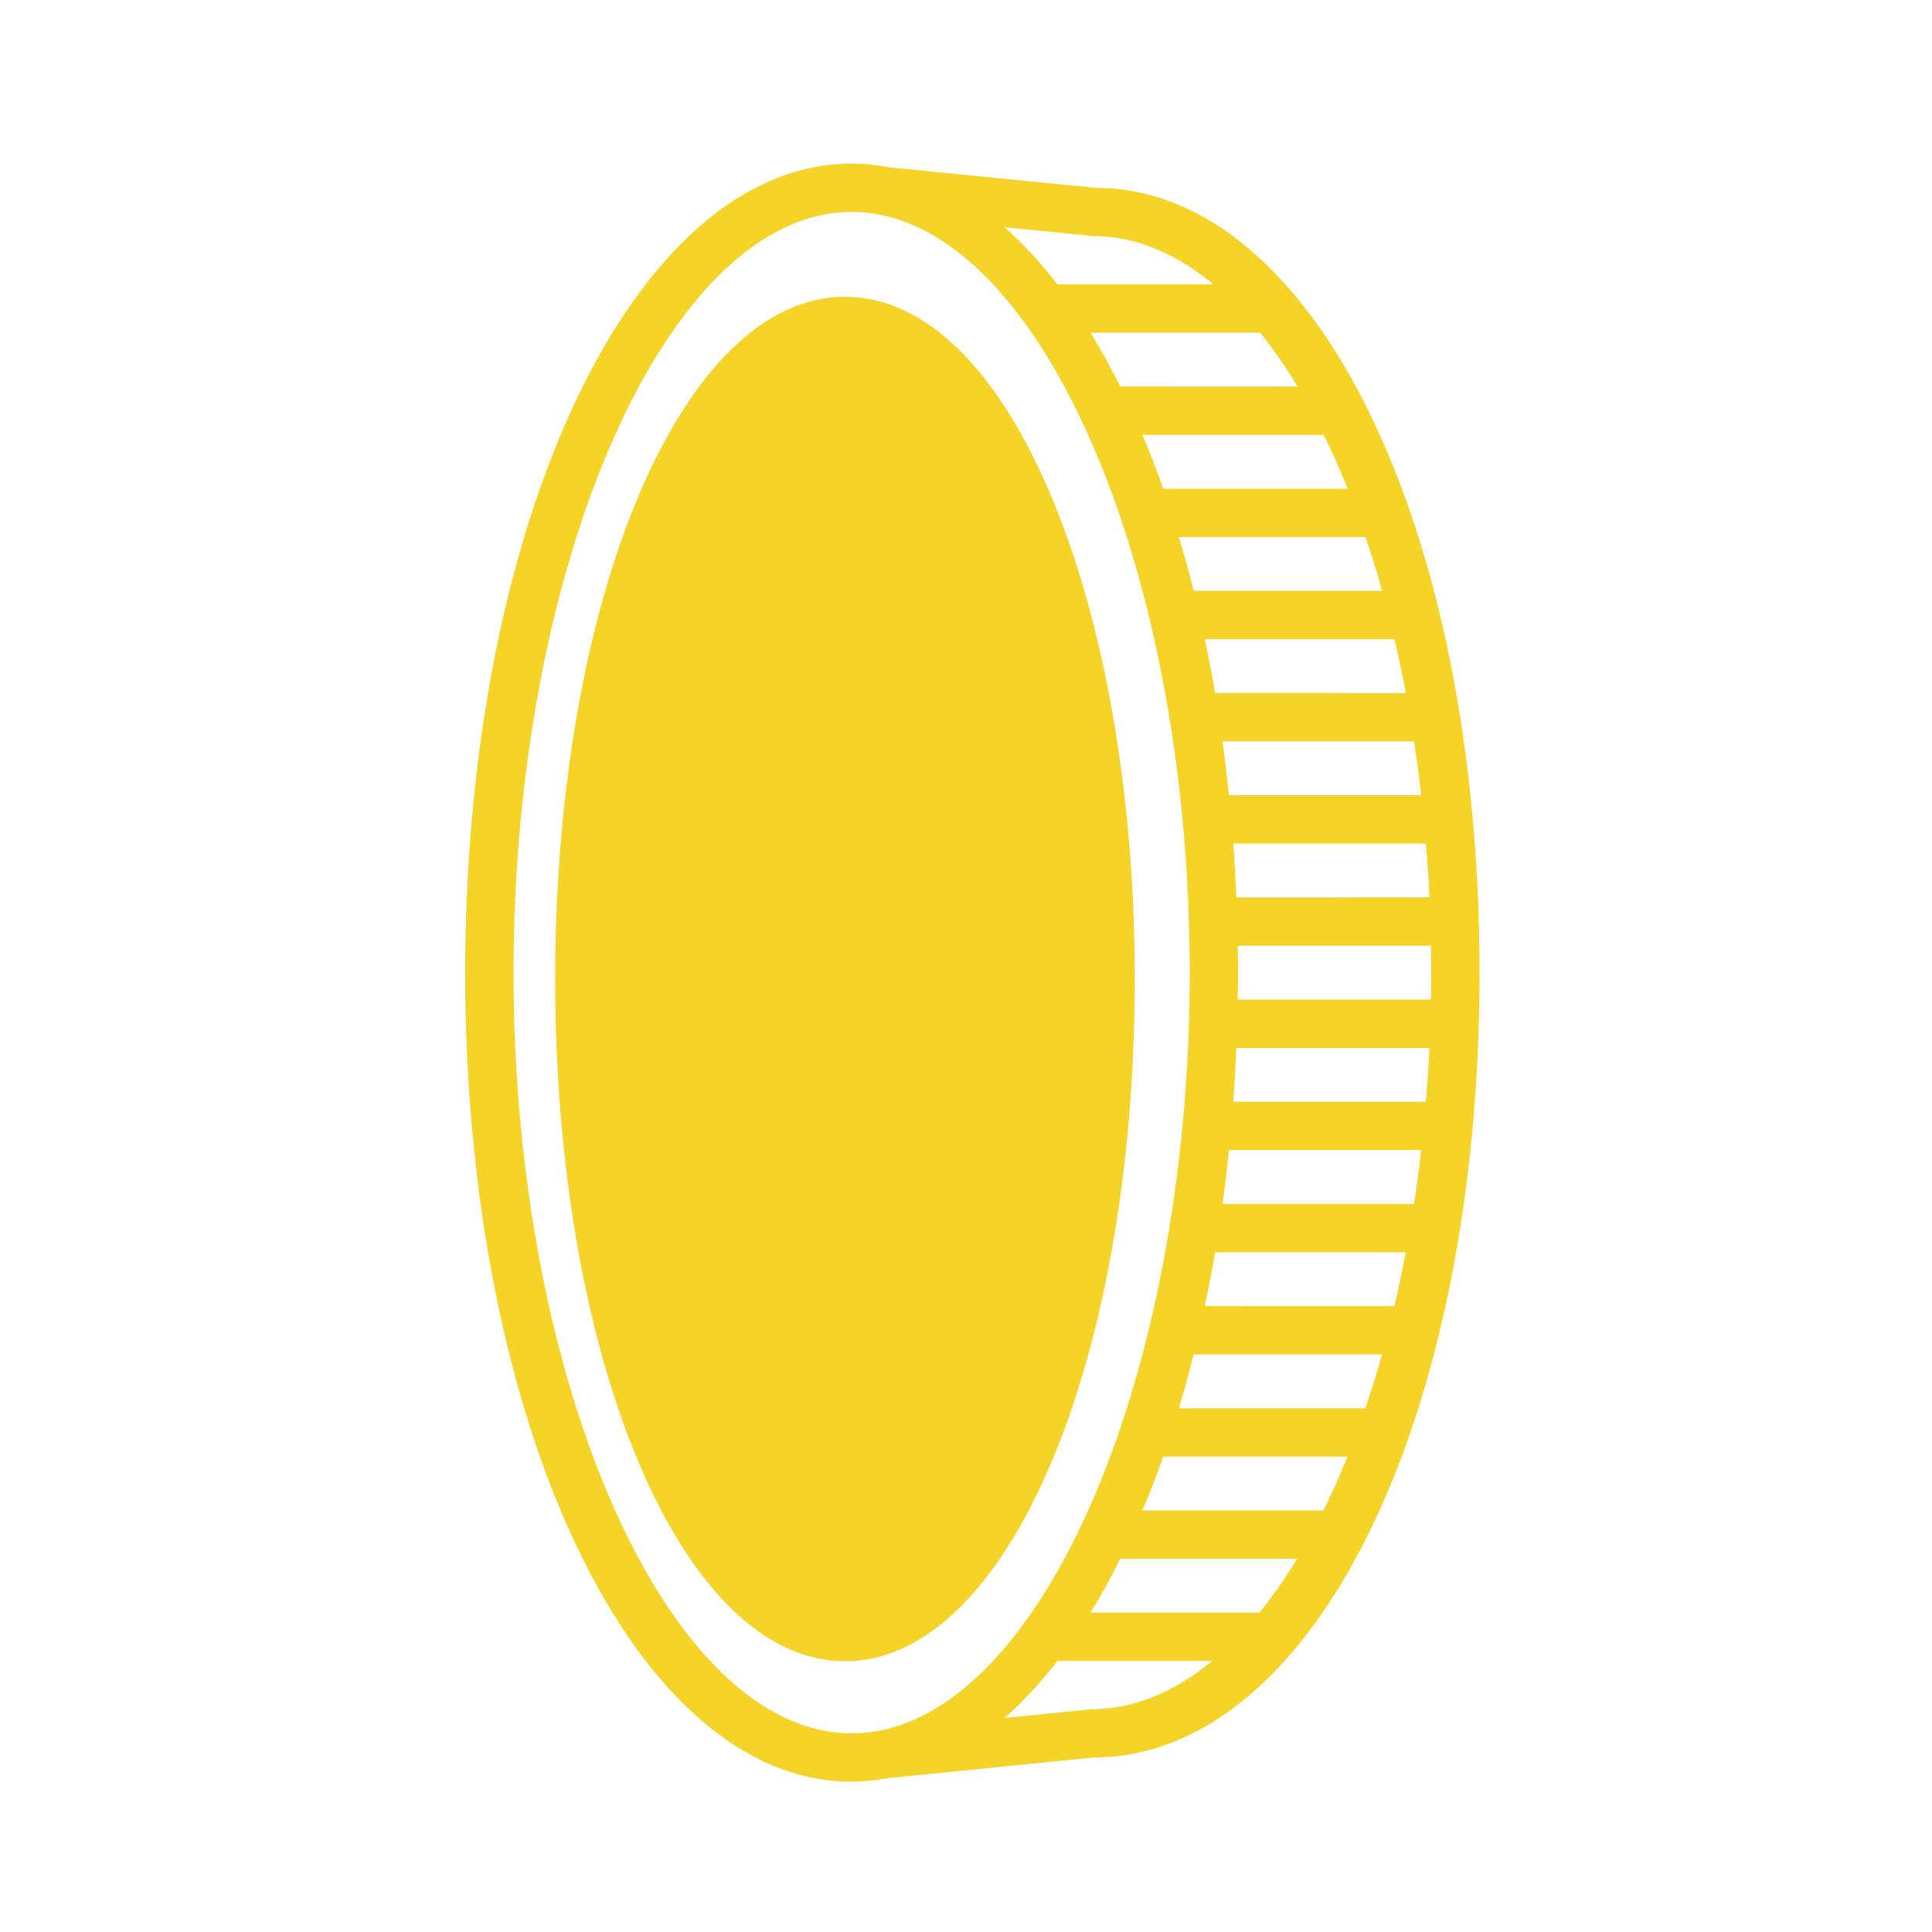
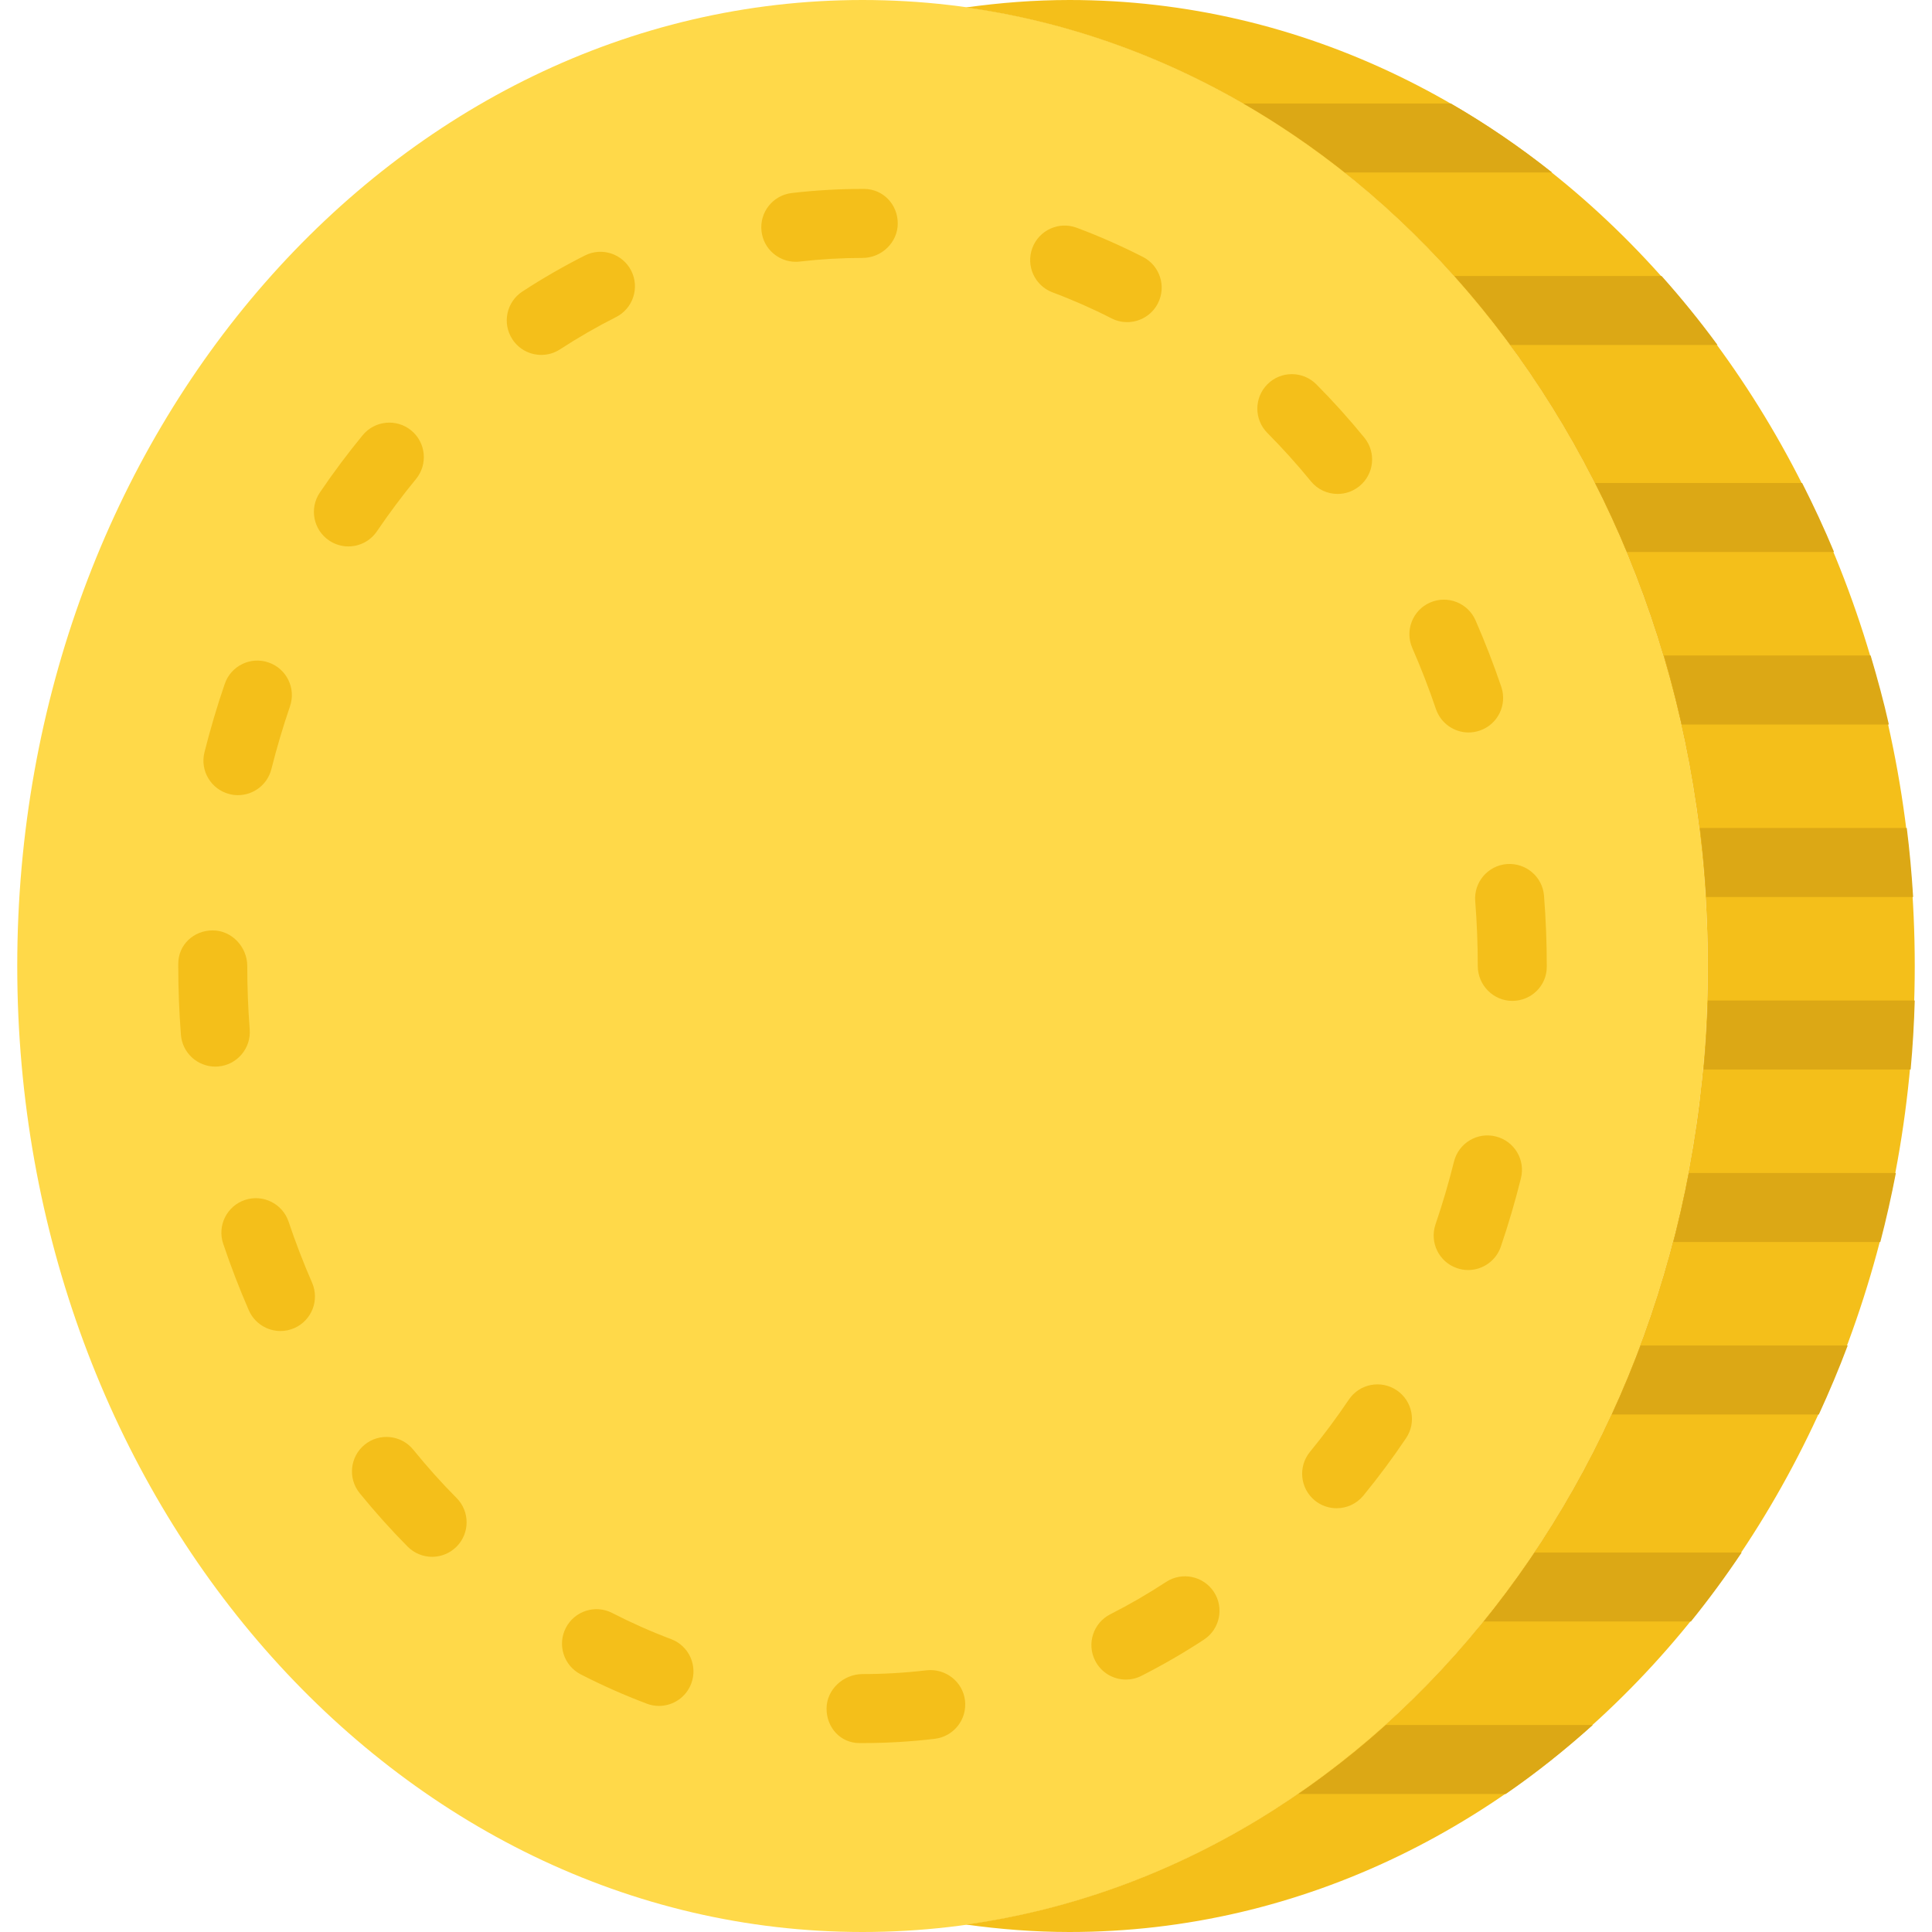
- <svg xmlns="http://www.w3.org/2000/svg" version="1.1" x="0px" y="0px" viewBox="0 0 80 80" enable-background="new 0 0 80 80" xml:space="preserve">
-   <path fill="#f5d327" d="M43.638,20.81c-2.248-5.495-5.32-8.521-8.65-8.521c-6.728,0-11.999,12.409-11.999,28.25s5.271,28.25,12,28.25   c6.729,0,11.999-12.408,11.999-28.25C46.988,33.099,45.798,26.092,43.638,20.81z" />
-   <path fill="#f5d327" d="M45.363,7.78l-8.528-0.849c-0.517-0.101-1.04-0.156-1.572-0.156c-8.972,0-16,14.714-16,33.5s7.028,33.5,16,33.5   c0.034,0,0.068-0.005,0.103-0.005c-0.001,0-0.002,0-0.003,0l0.004-0.001c0.473-0.006,0.939-0.054,1.399-0.14l8.497-0.854   c9.121,0,16-13.972,16.001-32.5C61.265,21.747,54.385,7.776,45.363,7.78z M59.192,37.159l-7.997,0.001c0,0.008,0,0.017,0.001,0.025   c-0.032-0.76-0.074-1.513-0.13-2.256l7.978,0C59.104,35.667,59.157,36.407,59.192,37.159z M58.851,32.93l-7.962,0   c-0.078-0.757-0.167-1.503-0.269-2.239c0,0.003,0.001,0.005,0.001,0.008h7.932C58.664,31.431,58.765,32.174,58.851,32.93z    M58.213,28.699l-7.897-0.001c-0.129-0.763-0.275-1.507-0.431-2.242c0.001,0.004,0.002,0.008,0.003,0.013h7.853   C57.911,27.195,58.07,27.938,58.213,28.699z M57.233,24.468l-7.805,0c-0.189-0.763-0.396-1.505-0.614-2.23h7.729   C56.787,22.959,57.019,23.7,57.233,24.468z M55.805,20.238l-7.638,0c0.003,0.006,0.005,0.013,0.007,0.019   c-0.274-0.782-0.566-1.536-0.872-2.261c0.001,0.004,0.003,0.007,0.006,0.011h7.507C55.162,18.712,55.492,19.458,55.805,20.238z    M53.73,16.006l-7.341-0.001c-0.392-0.786-0.804-1.531-1.233-2.23h7.025C52.721,14.447,53.238,15.189,53.73,16.006z M45.264,9.775   c1.753,0,3.43,0.712,4.978,2l-6.458,0c0.005,0.008,0.01,0.015,0.015,0.021c-0.699-0.909-1.435-1.71-2.204-2.386L45.264,9.775z    M35.264,71.775c-7.589,0-14-14.425-14-31.5c0.001-17.075,6.412-31.5,14.001-31.5c7.588,0,14,14.424,14,31.5   C49.264,57.351,42.853,71.775,35.264,71.775z M45.164,70.78l-3.568,0.358c0.769-0.676,1.504-1.477,2.202-2.383   c-0.005,0.007-0.009,0.014-0.014,0.02h6.415C48.637,70.065,46.941,70.779,45.164,70.78z M52.152,66.775l-6.996,0.001   c0.43-0.7,0.842-1.444,1.233-2.232l7.321,0.001C53.216,65.36,52.695,66.104,52.152,66.775z M54.802,62.544l-7.495,0.001   c-0.002,0.003-0.002,0.004-0.003,0.007c0.307-0.729,0.599-1.483,0.874-2.268c-0.004,0.011-0.006,0.021-0.01,0.03l7.627-0.001   C55.481,61.094,55.15,61.838,54.802,62.544z M56.537,58.314h-7.723c0.218-0.726,0.423-1.468,0.614-2.231h7.8   C57.014,56.851,56.782,57.593,56.537,58.314z M57.738,54.084l-7.851-0.001c-0.001,0.005-0.002,0.009-0.003,0.013   c0.155-0.734,0.302-1.48,0.433-2.243l7.895,0.001C58.067,52.612,57.909,53.354,57.738,54.084z M58.552,49.854l-7.931-0.001   c0,0.003-0.001,0.005-0.001,0.008c0.102-0.735,0.19-1.482,0.269-2.238h7.962C58.764,48.378,58.664,49.121,58.552,49.854z    M59.044,45.622h-7.977c0.055-0.744,0.097-1.497,0.129-2.259c-0.001,0.01-0.001,0.02-0.001,0.027l7.996,0.001   C59.157,44.144,59.104,44.887,59.044,45.622z M51.251,41.391c0,0.007-0.001,0.015-0.001,0.021c0.007-0.379,0.014-0.755,0.014-1.137   c0-0.381-0.007-0.759-0.014-1.136c0,0.008,0.001,0.014,0.001,0.021h8c0.006,0.37,0.013,0.741,0.012,1.115   c0.001,0.374-0.006,0.745-0.012,1.115H51.251z" />
+ <svg xmlns="http://www.w3.org/2000/svg" version="1.1" x="0px" y="0px" viewBox="0 0 56 56" style="enable-background:new 0 0 56 56;" xml:space="preserve">
+   <g transform="translate(56,0) scale(-1, 1)">
+     <path style="fill:#FFD949;" d="M31,56C17.469,56,6.5,43.464,6.5,28S17.469,0,31,0c13.531,0,24.5,12.536,24.5,28 S44.531,56,31,56" />
+     <path style="fill:#F4BF1A;" d="M6.5,28C6.5,13.698,15.885,1.908,28,0.216C27.016,0.079,26.016,0,25,0 C11.469,0,0.5,12.536,0.5,28S11.469,56,25,56c1.016,0,2.016-0.079,3-0.216C15.885,54.092,6.5,42.302,6.5,28" />
+     <path style="fill:#F4BF1A;" d="M31.085,50.524h-0.086c-0.7,0-1.405-0.042-2.095-0.124    c-0.549-0.066-0.94-0.563-0.875-1.112c0.066-0.549,0.567-0.932,1.112-0.874c0.612,0.073,1.237,0.11,1.858,0.11    c0.553,0,1.043,0.448,1.043,1C32.042,50.076,31.639,50.524,31.085,50.524 M36.9,49.447c-0.404,0-0.785-0.247-0.936-0.648    c-0.195-0.517,0.066-1.094,0.583-1.288c0.576-0.217,1.151-0.472,1.706-0.757c0.492-0.254,1.094-0.059,1.347,0.433    c0.252,0.491,0.058,1.094-0.434,1.346c-0.623,0.32-1.266,0.604-1.914,0.849C37.137,49.426,37.018,49.447,36.9,49.447    M23.365,48.683c-0.152,0-0.307-0.035-0.452-0.109c-0.615-0.313-1.224-0.664-1.809-1.048c-0.462-0.302-0.591-0.921-0.289-1.384    c0.304-0.461,0.922-0.591,1.385-0.289c0.523,0.343,1.068,0.659,1.618,0.938c0.492,0.25,0.689,0.852,0.439,1.344    C24.081,48.483,23.729,48.683,23.365,48.683 M43.475,45.125c-0.254,0-0.509-0.097-0.704-0.29c-0.392-0.389-0.395-1.022-0.006-1.414    c0.435-0.438,0.858-0.91,1.257-1.402c0.349-0.428,0.979-0.493,1.407-0.145c0.428,0.348,0.494,0.978,0.145,1.407    c-0.441,0.542-0.908,1.063-1.389,1.548C43.989,45.026,43.731,45.125,43.475,45.125 M17.257,43.717    c-0.289,0-0.576-0.125-0.774-0.365c-0.434-0.53-0.851-1.09-1.238-1.665c-0.309-0.458-0.188-1.08,0.27-1.389    c0.457-0.309,1.079-0.189,1.388,0.27c0.353,0.524,0.732,1.034,1.127,1.515c0.35,0.427,0.288,1.057-0.139,1.408    C17.706,43.643,17.48,43.717,17.257,43.717 M47.871,38.58c-0.134,0-0.269-0.027-0.399-0.083c-0.507-0.221-0.738-0.81-0.518-1.317    c0.251-0.574,0.48-1.17,0.681-1.769c0.176-0.522,0.743-0.805,1.267-0.629c0.523,0.177,0.805,0.743,0.629,1.267    c-0.22,0.653-0.47,1.303-0.743,1.93C48.623,38.355,48.255,38.58,47.871,38.58 M13.445,36.813c-0.416,0-0.805-0.263-0.947-0.678    c-0.221-0.648-0.417-1.315-0.583-1.983c-0.134-0.536,0.192-1.078,0.728-1.211c0.534-0.136,1.079,0.192,1.212,0.728    c0.153,0.613,0.333,1.226,0.536,1.82c0.178,0.523-0.101,1.091-0.623,1.269C13.662,36.795,13.552,36.813,13.445,36.813    M49.76,30.916c-0.026,0-0.052-0.001-0.078-0.003c-0.551-0.043-0.962-0.524-0.92-1.075c0.047-0.606,0.071-1.225,0.071-1.838    c0-0.552,0.448-1.032,1-1.032c0.552,0,1,0.415,1,0.967V28c0,0.665-0.026,1.335-0.077,1.993    C50.716,30.517,50.277,30.916,49.76,30.916 M12.166,29.011c-0.552,0-1-0.437-1-0.989V28c0-0.682,0.027-1.368,0.08-2.037    c0.044-0.55,0.523-0.958,1.076-0.918c0.551,0.044,0.962,0.526,0.918,1.076c-0.049,0.618-0.074,1.25-0.074,1.879    C13.166,28.552,12.718,29.011,12.166,29.011 M49.102,23.048c-0.447,0-0.854-0.302-0.968-0.755c-0.155-0.615-0.336-1.227-0.54-1.821    c-0.179-0.522,0.1-1.091,0.622-1.27c0.523-0.181,1.092,0.099,1.27,0.622c0.222,0.646,0.419,1.312,0.587,1.979    c0.135,0.536-0.19,1.079-0.725,1.214C49.267,23.039,49.185,23.048,49.102,23.048 M13.432,21.231c-0.107,0-0.215-0.018-0.322-0.054    c-0.523-0.177-0.803-0.745-0.626-1.268c0.221-0.65,0.472-1.299,0.747-1.928c0.222-0.507,0.81-0.736,1.317-0.516    c0.506,0.221,0.737,0.811,0.516,1.317c-0.253,0.577-0.483,1.173-0.685,1.769C14.236,20.968,13.849,21.231,13.432,21.231    M45.902,15.838c-0.321,0-0.635-0.154-0.829-0.44c-0.354-0.522-0.734-1.031-1.13-1.512c-0.351-0.426-0.29-1.057,0.136-1.408    c0.426-0.351,1.057-0.29,1.408,0.136c0.435,0.529,0.853,1.088,1.242,1.663c0.31,0.457,0.19,1.079-0.267,1.389    C46.29,15.782,46.096,15.838,45.902,15.838 M17.228,14.317c-0.222,0-0.446-0.074-0.632-0.226c-0.428-0.349-0.491-0.979-0.141-1.407    c0.441-0.54,0.909-1.06,1.391-1.545c0.39-0.39,1.023-0.393,1.414-0.004c0.392,0.39,0.394,1.022,0.005,1.414    c-0.436,0.439-0.861,0.91-1.262,1.401C17.807,14.192,17.519,14.317,17.228,14.317 M40.31,10.287c-0.187,0-0.376-0.052-0.544-0.162    c-0.523-0.341-1.069-0.655-1.622-0.934c-0.492-0.249-0.69-0.85-0.441-1.343c0.249-0.491,0.849-0.692,1.343-0.442    c0.618,0.311,1.227,0.662,1.811,1.043c0.463,0.302,0.594,0.922,0.292,1.384C40.957,10.128,40.638,10.287,40.31,10.287    M23.329,9.337c-0.364,0-0.715-0.199-0.892-0.546c-0.251-0.492-0.055-1.094,0.437-1.345c0.623-0.317,1.267-0.602,1.916-0.844    c0.516-0.194,1.093,0.068,1.287,0.586c0.193,0.517-0.069,1.093-0.587,1.287c-0.578,0.216-1.153,0.469-1.709,0.753    C23.637,9.302,23.481,9.337,23.329,9.337 M32.935,7.588c-0.039,0-0.078-0.002-0.117-0.007c-0.602-0.07-1.214-0.105-1.819-0.105    c-0.552,0-1.021-0.448-1.021-1c0-0.552,0.427-1,0.979-1h0.042c0.682,0,1.372,0.04,2.05,0.119c0.548,0.063,0.942,0.559,0.878,1.108    C33.869,7.213,33.435,7.588,32.935,7.588" />
+     <path style="fill:#DCA815;" d="M6.498,29H0.5c0.02,0.673,0.058,1.34,0.119,2h6.003 C6.56,30.34,6.519,29.673,6.498,29" />
+     <path style="fill:#DCA815;" d="M6.727,24H0.731c-0.083,0.659-0.143,1.327-0.184,2h5.999 C6.588,25.327,6.644,24.659,6.727,24" />
+     <path style="fill:#DCA815;" d="M7.048,34H1.047c0.13,0.676,0.28,1.343,0.451,2h5.999 C7.327,35.343,7.178,34.676,7.048,34" />
+     <path style="fill:#DCA815;" d="M8.447,39H2.443c0.255,0.682,0.537,1.347,0.837,2h6.001 C8.981,40.348,8.702,39.681,8.447,39" />
+     <path style="fill:#DCA815;" d="M7.772,19H1.779c-0.195,0.657-0.377,1.322-0.529,2h6.007 C7.409,20.324,7.578,19.655,7.772,19" />
+     <path style="fill:#DCA815;" d="M9.764,14h-6c-0.33,0.651-0.641,1.317-0.925,2h6.004 C9.127,15.318,9.434,14.651,9.764,14" />
+     <path style="fill:#DCA815;" d="M13.845,8H7.838c-0.569,0.636-1.11,1.303-1.622,2h6.005 C12.734,9.303,13.276,8.636,13.845,8" />
+     <path style="fill:#DCA815;" d="M19.96,3h-6.013c-1.022,0.59-2.002,1.258-2.936,2h6.009 C17.955,4.258,18.937,3.59,19.96,3" />
+     <path style="fill:#DCA815;" d="M11.519,45H5.516c0.464,0.693,0.954,1.36,1.472,2h6.007 C12.477,46.36,11.984,45.693,11.519,45" />
+     <path style="fill:#DCA815;" d="M9.832,50c0.803,0.723,1.644,1.394,2.524,2h6.014c-0.884-0.607-1.734-1.274-2.54-2 H9.832z" />
+   </g>
</svg>
